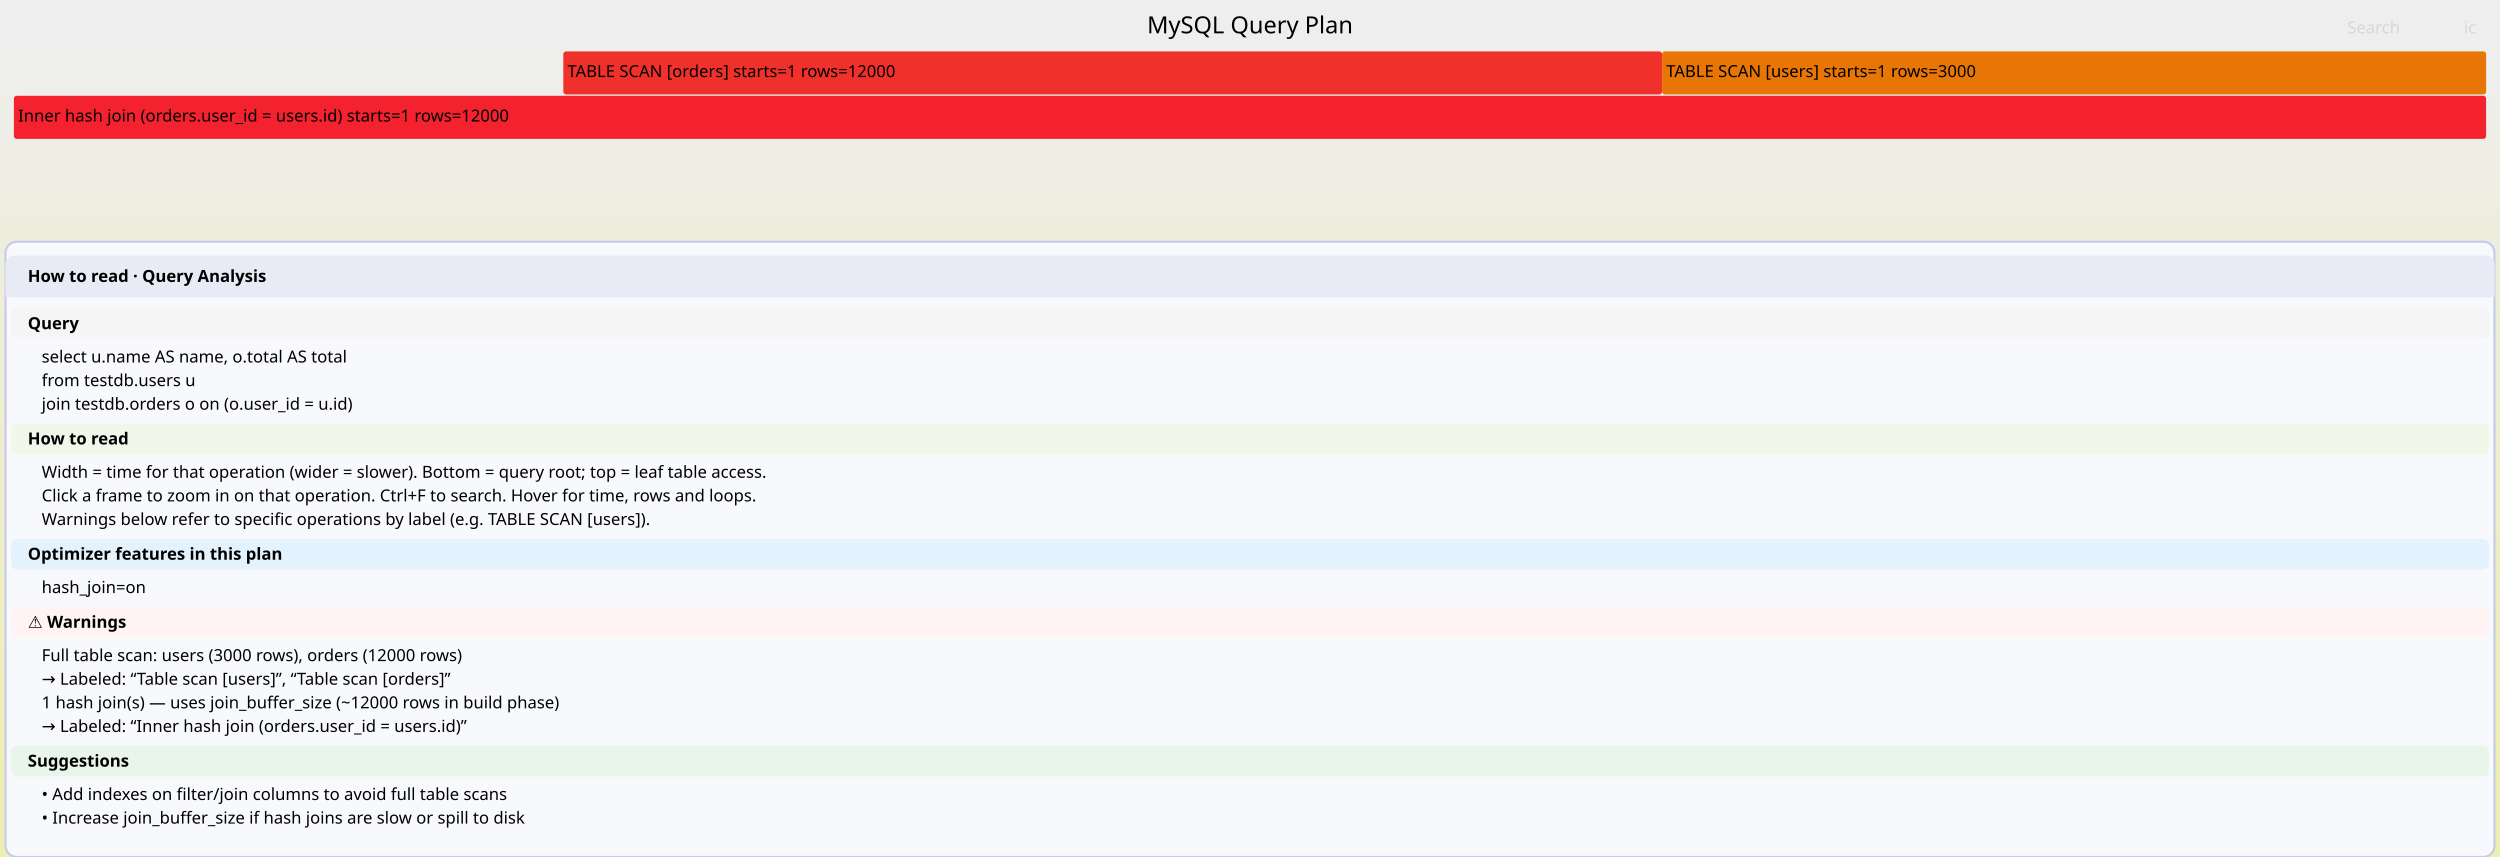
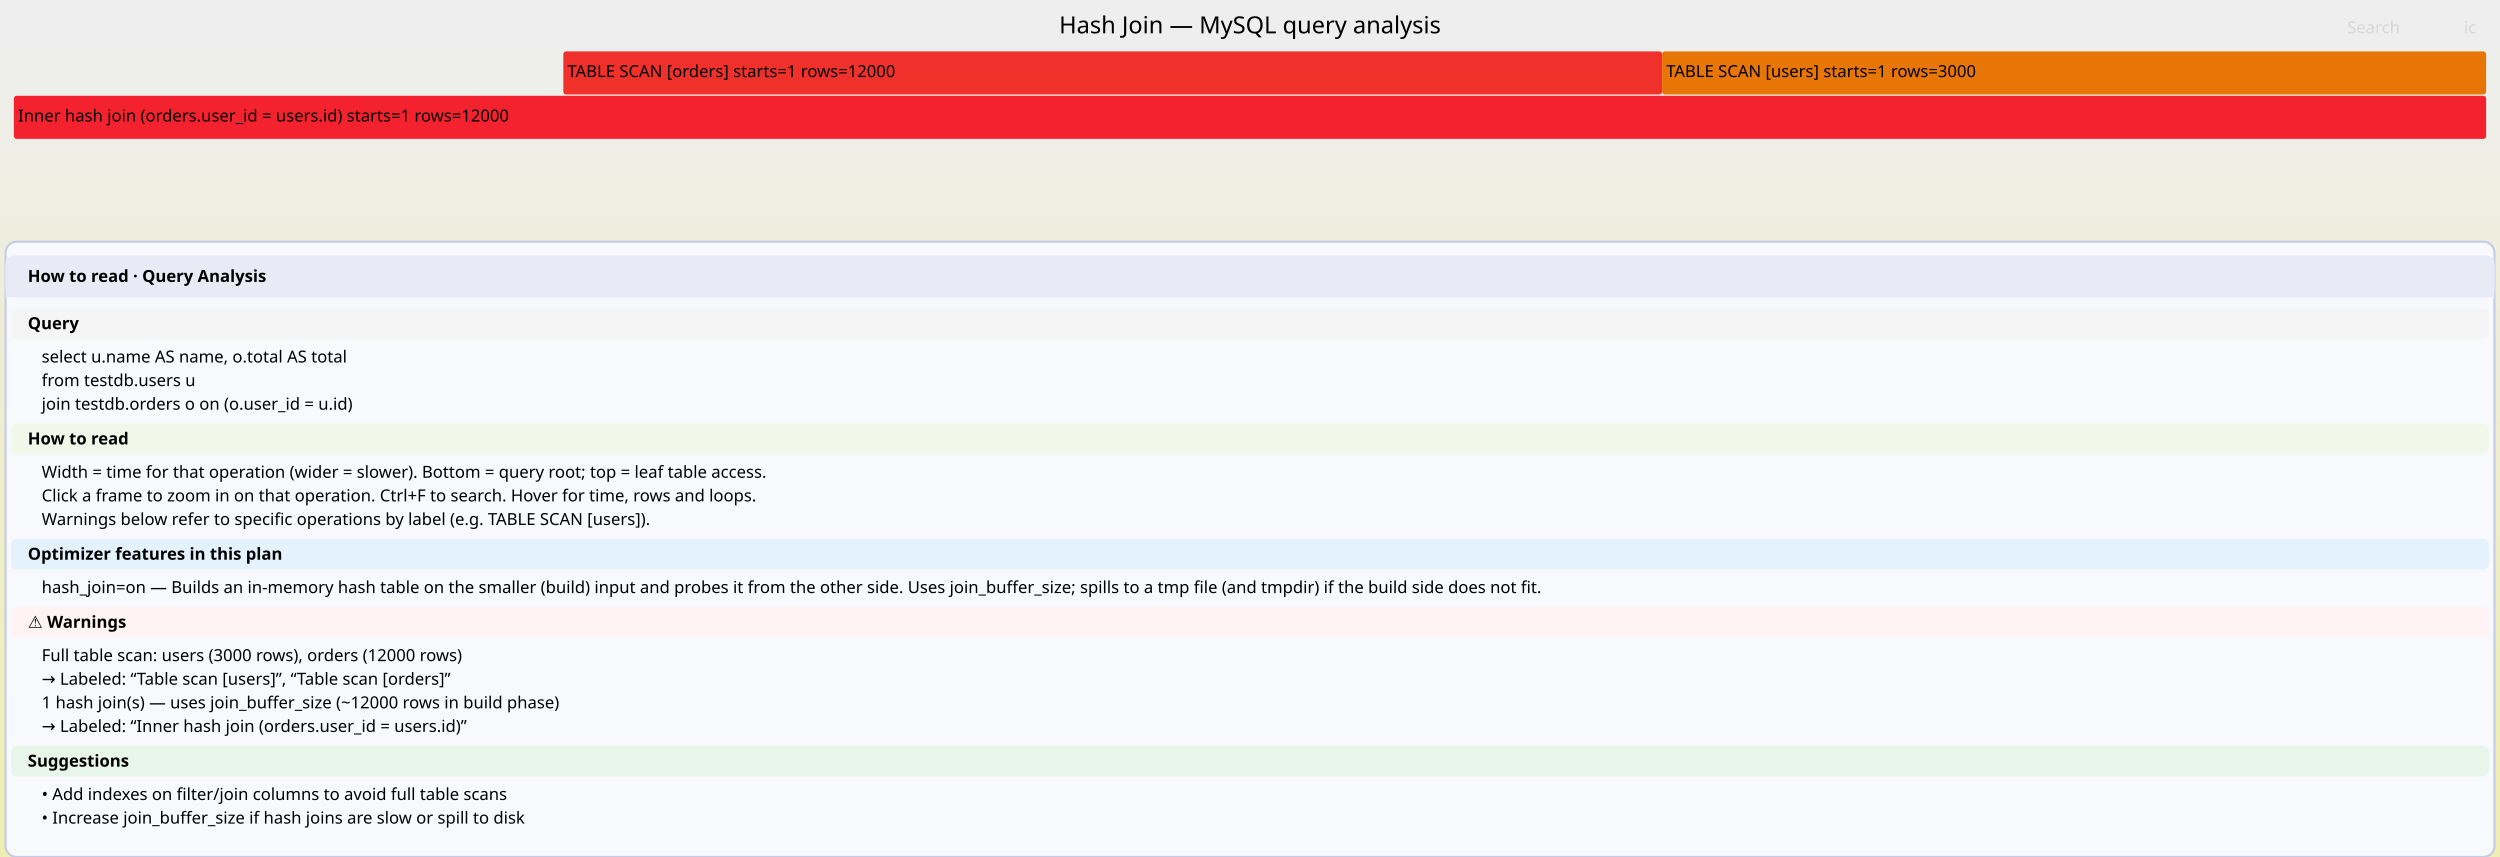
- <svg xmlns="http://www.w3.org/2000/svg" version="1.1" width="1800" height="617" viewBox="0 0 1800 617">
+ <svg xmlns="http://www.w3.org/2000/svg" version="1.1" width="1800" height="617" viewBox="0 0 1800 617" style="max-width: 100%; height: auto;">
  <defs>
    <linearGradient id="background" y1="0" y2="1" x1="0" x2="0">
      <stop stop-color="#eeeeee" offset="5%" />
      <stop stop-color="#eeeeb0" offset="95%" />
    </linearGradient>
  </defs>
  <style type="text/css">text { font-family: Verdana; font-size: 12px; fill: rgb(0,0,0); }
#search, #ignorecase { opacity:0.1; cursor:pointer; } #search:hover, #search.show, #ignorecase:hover, #ignorecase.show { opacity:1; }
#title { text-anchor:middle; font-size:17px } #unzoom { cursor:pointer; } #frames &gt; *:hover { stroke:black; stroke-width:0.5; cursor:pointer; } .hide { display:none; } .parent { opacity:0.5; }</style>
  <rect width="100%" height="100%" fill="url(#background)" />
-   <text id="title" x="900" y="24">MySQL Query Plan</text>
+   <text id="title" x="900" y="24">Hash Join — MySQL query analysis</text>
  <text id="details" x="10" y="149"> </text>
  <text id="unzoom" class="hide" x="10" y="24">Reset Zoom</text>
  <text id="search" x="1690" y="24">Search</text>
  <text id="ignorecase" x="1774" y="24">ic</text>
  <text id="matched" x="1690" y="149"> </text>
  <g id="frames">
    <g>
      <rect x="10.0" y="69.0" width="1780.0" height="31.0" fill="rgb(243,34,46)" rx="2" ry="2" />
      <text x="13.00" y="87.50">Inner hash join (orders.user_id = users.id) starts=1 rows=12000</text>
    </g>
    <g>
      <rect x="405.6" y="37.0" width="791.1" height="31.0" fill="rgb(240,48,42)" rx="2" ry="2" />
      <text x="408.56" y="55.50">TABLE SCAN [orders] starts=1 rows=12000</text>
    </g>
    <g>
      <rect x="1196.7" y="37.0" width="593.3" height="31.0" fill="rgb(232,118,7)" rx="2" ry="2" />
      <text x="1199.67" y="55.50">TABLE SCAN [users] starts=1 rows=3000</text>
    </g>
  </g>
  <rect x="4" y="174" width="1792" height="443" fill="#f8f9fc" stroke="#c5cae9" stroke-width="1.5" rx="8" />
  <rect x="4" y="184" width="1792" height="30" fill="#e8eaf6" rx="6" />
  <rect x="4" y="190" width="1792" height="24" fill="#e8eaf6" />
  <text x="20" y="203" font-family="Arial,sans-serif" font-size="13" font-weight="bold" fill="#283593">How to read · Query Analysis</text>
  <rect x="8" y="222" width="1784" height="22" fill="#f5f5f5" rx="4" />
  <text x="20" y="237" font-family="Arial,sans-serif" font-size="11" font-weight="bold" fill="#37474f">Query</text>
  <text x="30" y="261" font-family="Courier New,Courier,monospace" font-size="11" fill="#263238">select u.name AS name, o.total AS total</text>
  <text x="30" y="278" font-family="Courier New,Courier,monospace" font-size="11" fill="#263238">from testdb.users u</text>
  <text x="30" y="295" font-family="Courier New,Courier,monospace" font-size="11" fill="#263238">  join testdb.orders o on (o.user_id = u.id)</text>
  <rect x="8" y="305" width="1784" height="22" fill="#f1f8e9" rx="4" />
  <text x="20" y="320" font-family="Arial,sans-serif" font-size="11" font-weight="bold" fill="#33691e">How to read</text>
  <text x="30" y="344" font-family="Arial,sans-serif" font-size="11" fill="#455a64">Width = time for that operation (wider = slower). Bottom = query root; top = leaf table access.</text>
  <text x="30" y="361" font-family="Arial,sans-serif" font-size="11" fill="#455a64">Click a frame to zoom in on that operation. Ctrl+F to search. Hover for time, rows and loops.</text>
  <text x="30" y="378" font-family="Arial,sans-serif" font-size="11" fill="#455a64">Warnings below refer to specific operations by label (e.g. TABLE SCAN [users]).</text>
  <rect x="8" y="388" width="1784" height="22" fill="#e3f2fd" rx="4" />
  <text x="20" y="403" font-family="Arial,sans-serif" font-size="11" font-weight="bold" fill="#0d47a1">Optimizer features in this plan</text>
-   <text x="30" y="427" font-family="Arial,sans-serif" font-size="11" fill="#1565c0">hash_join=on</text>
+   <text x="30" y="427" font-family="Arial,sans-serif" font-size="11" fill="#1565c0">hash_join=on — Builds an in-memory hash table on the smaller (build) input and probes it from the other side. Uses join_buffer_size; spills to a tmp file (and tmpdir) if the build side does not fit.</text>
  <rect x="8" y="437" width="1784" height="22" fill="#fff3f3" rx="4" />
  <text x="20" y="452" font-family="Arial,sans-serif" font-size="11" font-weight="bold" fill="#b71c1c">⚠  Warnings</text>
  <text x="30" y="476" font-family="Arial,sans-serif" font-size="11" fill="#c62828">Full table scan: users (3000 rows), orders (12000 rows)</text>
  <text x="30" y="493" font-family="Arial,sans-serif" font-size="11" fill="#c62828">→ Labeled: “Table scan [users]”, “Table scan [orders]”</text>
  <text x="30" y="510" font-family="Arial,sans-serif" font-size="11" fill="#c62828">1 hash join(s) — uses join_buffer_size (~12000 rows in build phase)</text>
  <text x="30" y="527" font-family="Arial,sans-serif" font-size="11" fill="#c62828">→ Labeled: “Inner hash join (orders.user_id = users.id)”</text>
  <rect x="8" y="537" width="1784" height="22" fill="#e8f5e9" rx="4" />
  <text x="20" y="552" font-family="Arial,sans-serif" font-size="11" font-weight="bold" fill="#1b5e20">Suggestions</text>
  <text x="30" y="576" font-family="Arial,sans-serif" font-size="11" fill="#2e7d32">•  Add indexes on filter/join columns to avoid full table scans</text>
  <text x="30" y="593" font-family="Arial,sans-serif" font-size="11" fill="#2e7d32">•  Increase join_buffer_size if hash joins are slow or spill to disk</text>
</svg>
